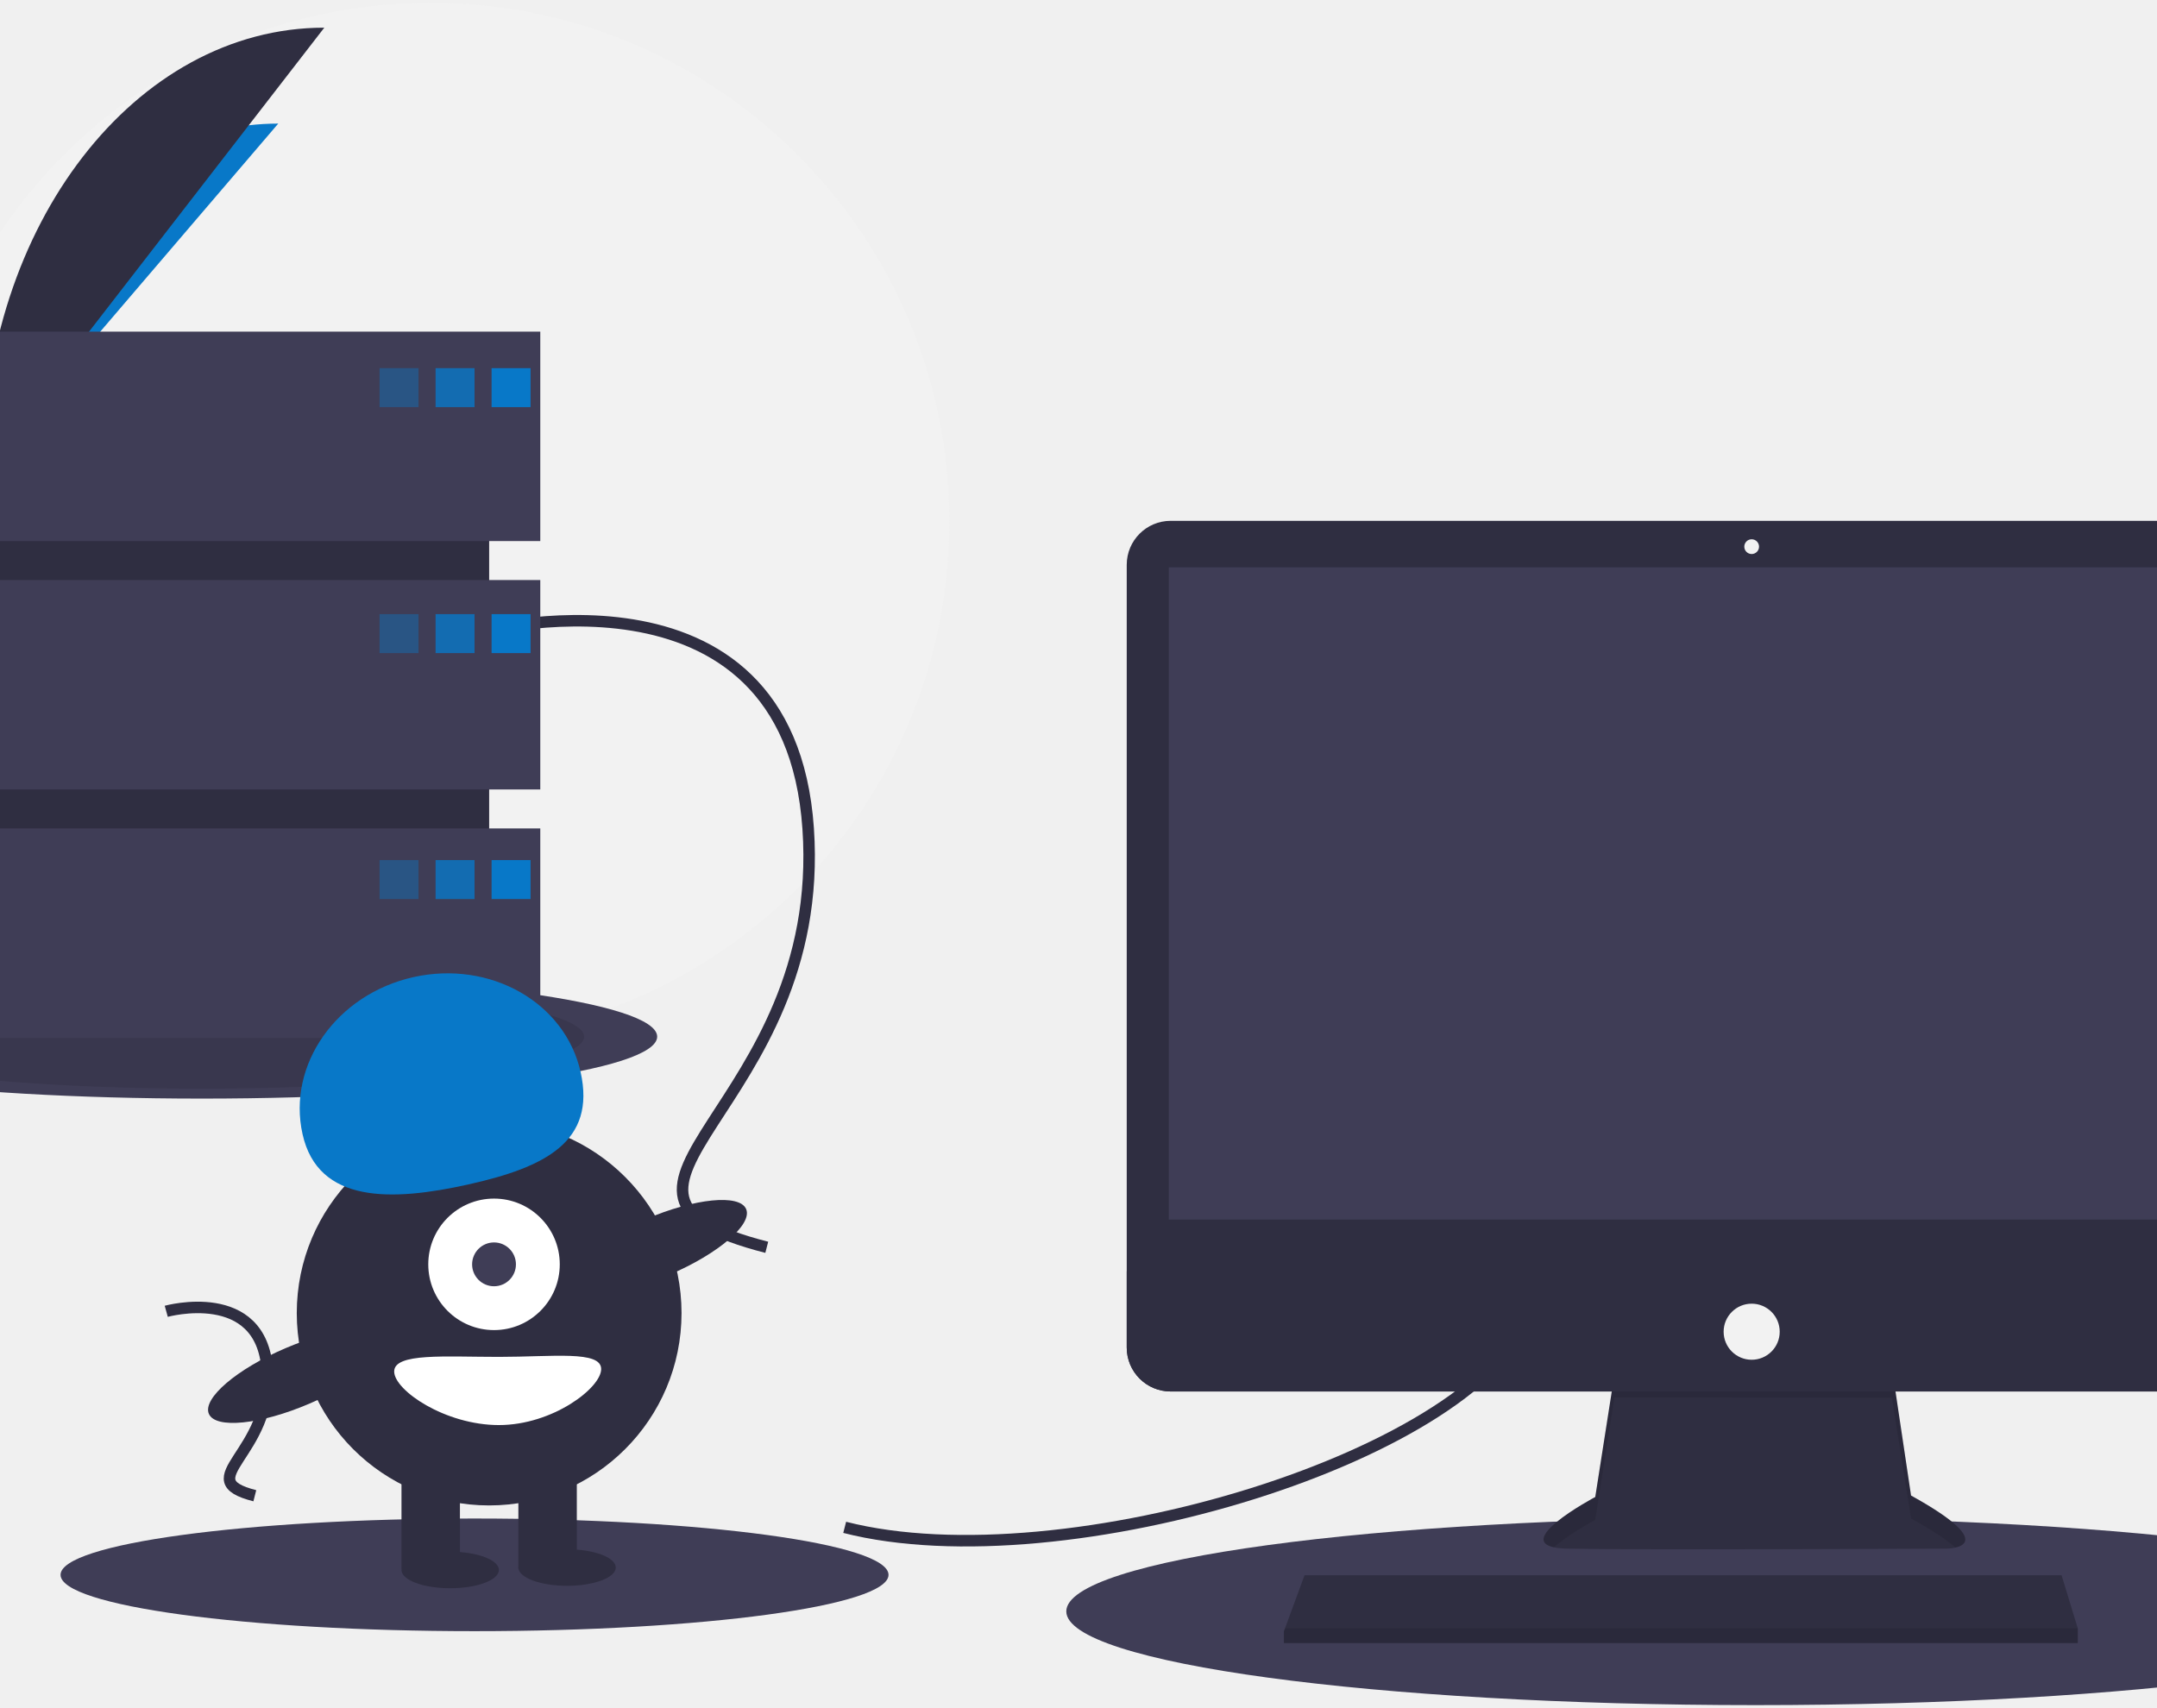
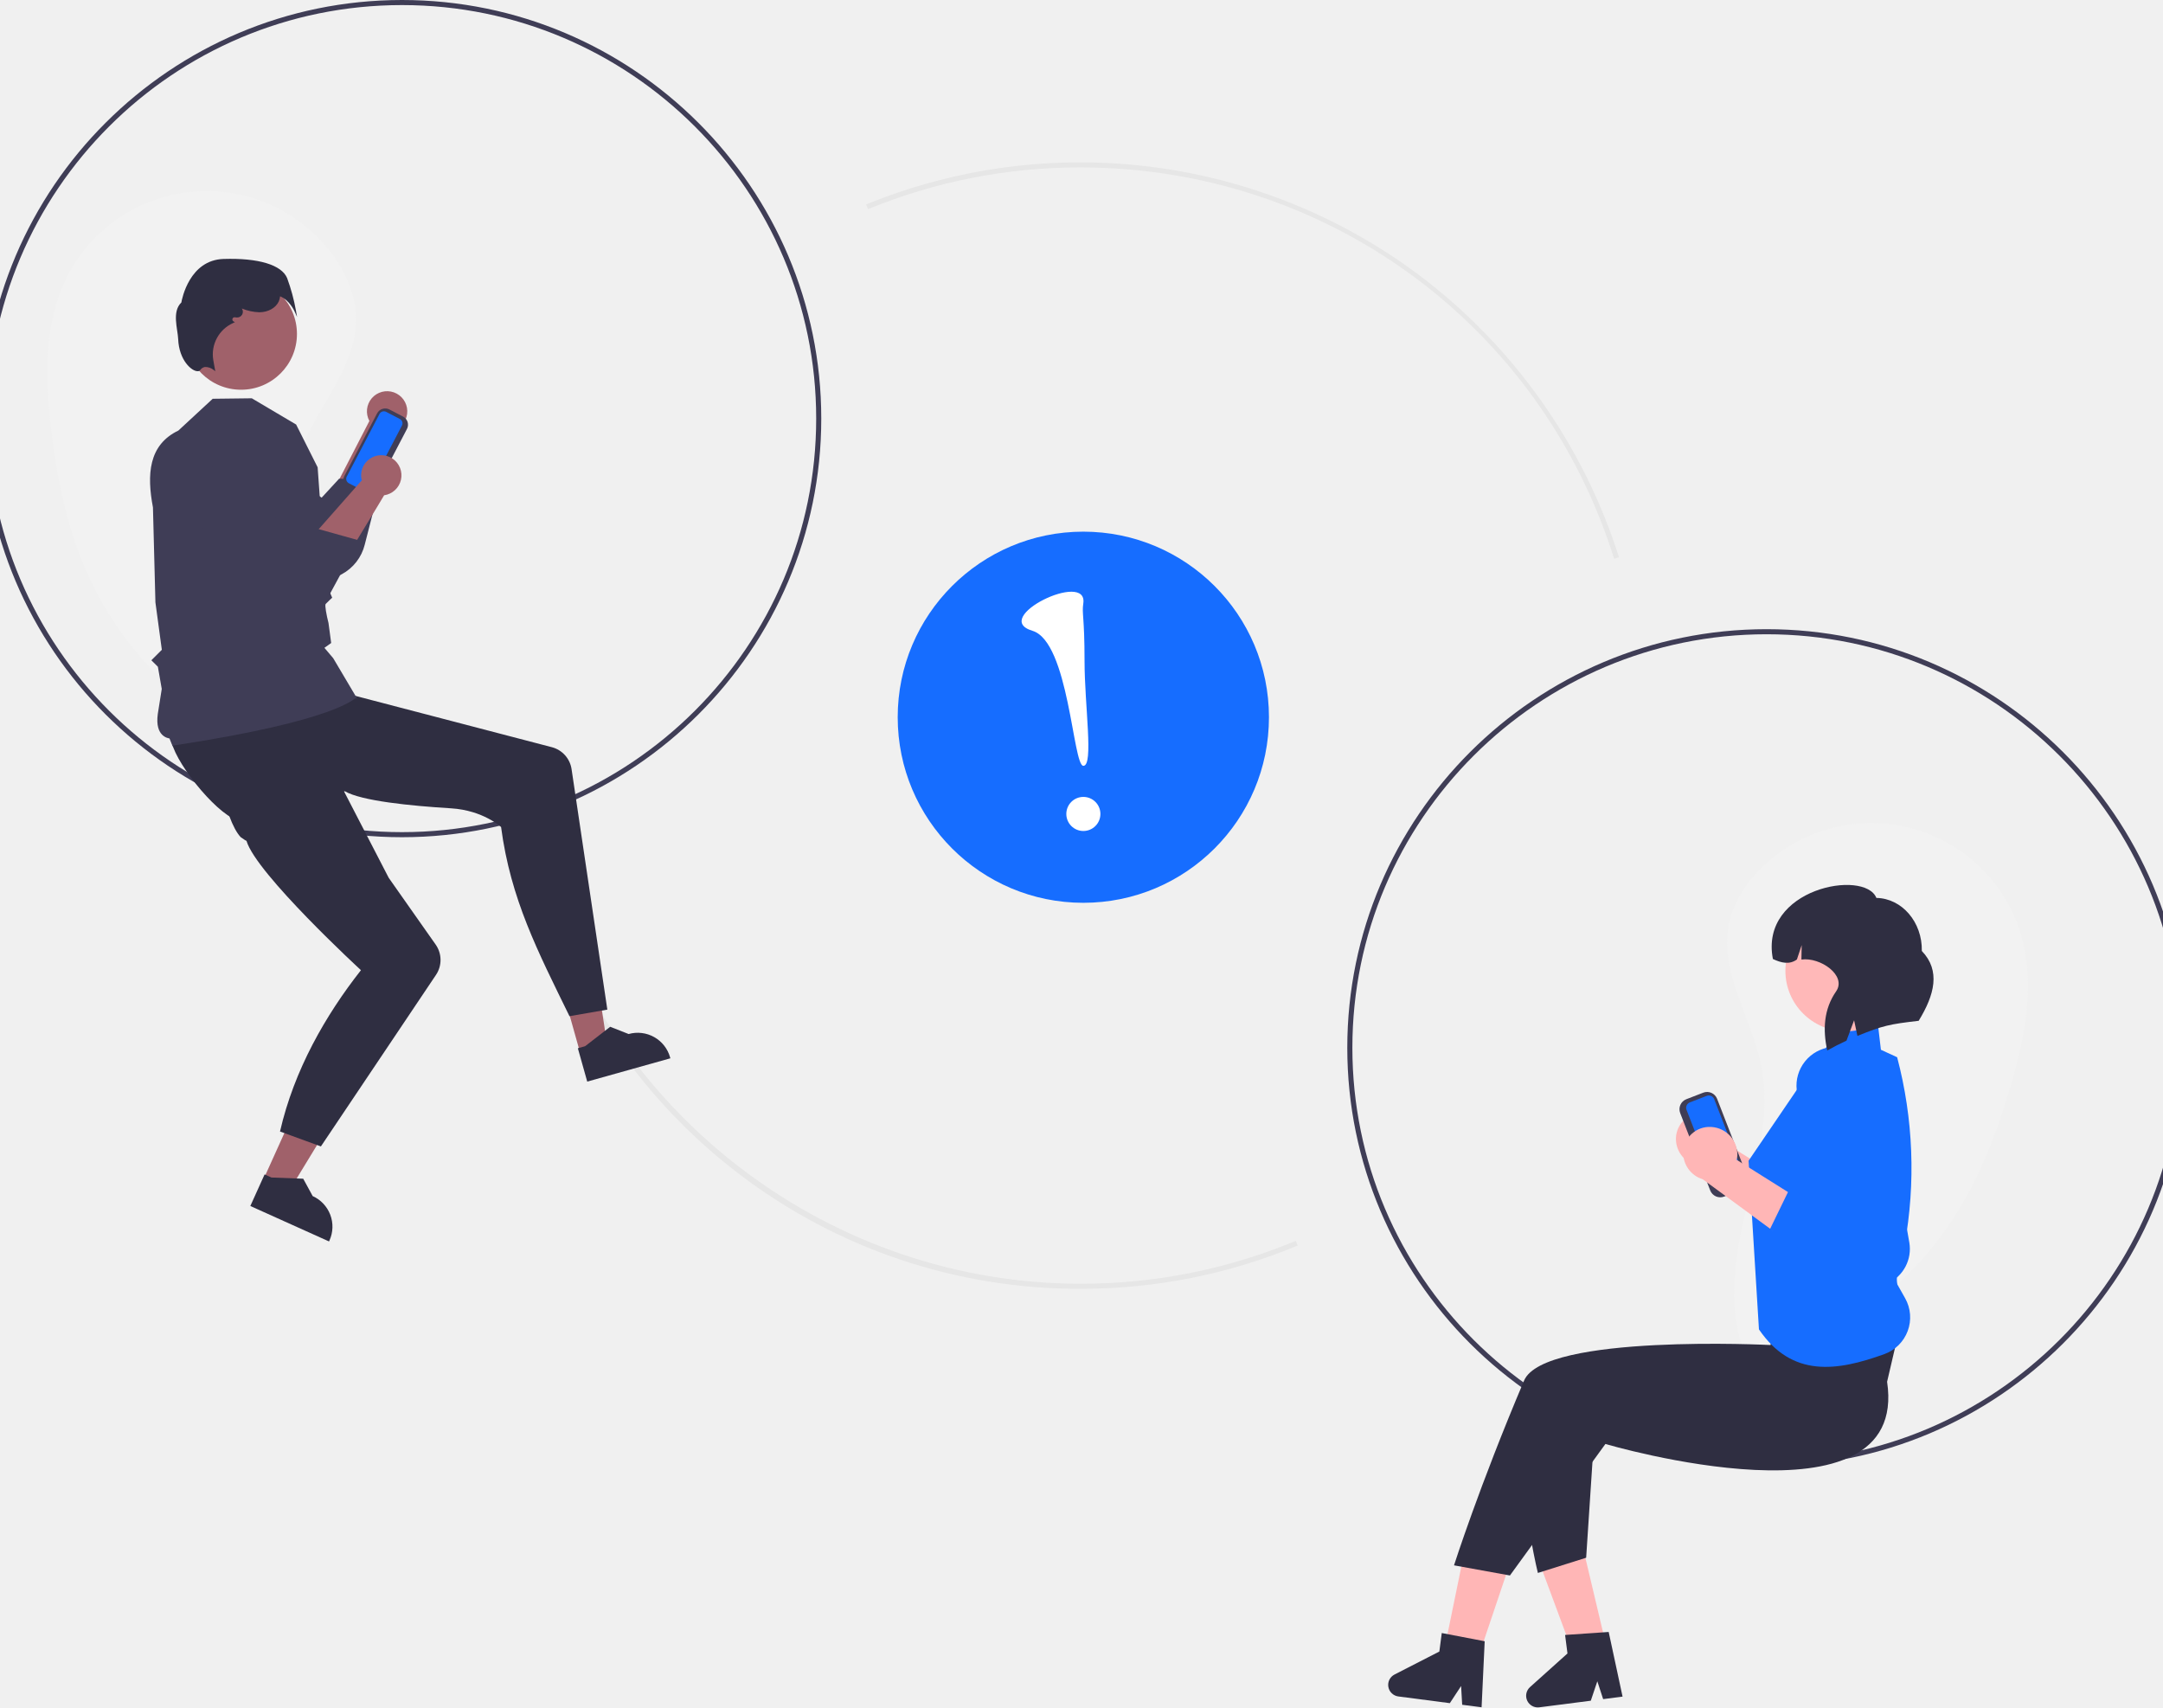
- <svg xmlns="http://www.w3.org/2000/svg" width="375" height="297" viewBox="0 0 375 297" fill="none">
-   <path d="M74.88 180.895C124.683 180.895 165.056 140.512 165.056 90.697C165.056 40.883 124.683 0.5 74.88 0.5C25.077 0.5 -15.296 40.883 -15.296 90.697C-15.296 140.512 25.077 180.895 74.88 180.895Z" fill="#F2F2F2" />
-   <path d="M-2.98 81.53C-2.98 48.344 19.989 21.49 48.375 21.49Z" fill="#0878C8" />
-   <path d="M-2.98 81.53C-2.98 39.125 23.569 4.812 56.379 4.812Z" fill="#2F2E41" />
-   <path d="M-12.662 81.948C-12.662 81.948 -6.135 81.747 -4.168 80.346C-2.201 78.945 5.871 77.273 6.359 79.519C6.847 81.766 16.167 90.694 8.798 90.753C1.43 90.813 -8.322 89.605 -10.285 88.409C-12.248 87.213 -12.662 81.948 -12.662 81.948Z" fill="#A8A8A8" />
-   <path opacity="0.2" d="M8.93 89.971C1.562 90.031 -8.191 88.823 -10.154 87.627C-11.649 86.716 -12.244 83.448 -12.444 81.94C-12.582 81.946 -12.662 81.948 -12.662 81.948C-12.662 81.948 -12.248 87.213 -10.285 88.409C-8.322 89.605 1.43 90.813 8.798 90.753C10.925 90.736 11.66 89.979 11.62 88.858C11.324 89.535 10.513 89.958 8.93 89.971Z" fill="black" />
-   <path d="M35.084 191.032C78.807 191.032 114.252 186.209 114.252 180.26C114.252 174.31 78.807 169.487 35.084 169.487C-8.64 169.487 -44.085 174.31 -44.085 180.26C-44.085 186.209 -8.64 191.032 35.084 191.032Z" fill="#3F3D56" />
-   <path opacity="0.1" d="M35.084 189.304C71.793 189.304 101.551 185.255 101.551 180.26C101.551 175.264 71.793 171.215 35.084 171.215C-1.626 171.215 -31.384 175.264 -31.384 180.26C-31.384 185.255 -1.626 189.304 35.084 189.304Z" fill="black" />
-   <path d="M305.189 296.5C371.359 296.5 425 289.201 425 280.197C425 271.193 371.359 263.893 305.189 263.893C239.019 263.893 185.377 271.193 185.377 280.197C185.377 289.201 239.019 296.5 305.189 296.5Z" fill="#3F3D56" />
-   <path d="M82.5 283.638C122.249 283.638 154.472 279.254 154.472 273.845C154.472 268.436 122.249 264.051 82.5 264.051C42.751 264.051 10.529 268.436 10.529 273.845C10.529 279.254 42.751 283.638 82.5 283.638Z" fill="#3F3D56" />
-   <path d="M146.851 265.587C184.954 275.327 258.195 252.883 266.239 227.476" stroke="#2F2E41" stroke-width="2" stroke-miterlimit="10" />
-   <path d="M82.077 110.177C82.077 110.177 137.114 94.932 140.501 144.054C143.888 193.175 95.201 207.15 133.303 216.889" stroke="#2F2E41" stroke-width="2" stroke-miterlimit="10" />
-   <path d="M28.903 228.019C28.903 228.019 45.445 223.437 46.463 238.201C47.481 252.965 32.848 257.165 44.3 260.092" stroke="#2F2E41" stroke-width="2" stroke-miterlimit="10" />
-   <path d="M280.674 239.011L277.339 260.309C277.339 260.309 260.92 269.033 272.465 269.29C284.009 269.547 338.396 269.29 338.396 269.29C338.396 269.29 348.914 269.29 332.239 260.052L328.904 237.728L280.674 239.011Z" fill="#2F2E41" />
-   <path opacity="0.1" d="M270.142 269.059C272.764 266.725 277.339 264.294 277.339 264.294L280.674 242.996L328.904 243.041L332.239 264.037C336.128 266.192 338.536 267.843 339.946 269.11C342.087 268.621 344.428 266.805 332.239 260.052L328.904 237.728L280.674 239.011L277.339 260.309C277.339 260.309 263.542 267.641 270.142 269.059Z" fill="black" />
-   <path d="M405.539 90.566H203.526C199.307 90.566 195.886 93.987 195.886 98.207V234.32C195.886 238.54 199.307 241.962 203.526 241.962H405.539C409.758 241.962 413.178 238.54 413.178 234.32V98.207C413.178 93.987 409.758 90.566 405.539 90.566Z" fill="#2F2E41" />
-   <path d="M405.867 98.649H203.198V212.067H405.867V98.649Z" fill="#3F3D56" />
-   <path d="M304.532 96.339C305.241 96.339 305.815 95.765 305.815 95.056C305.815 94.347 305.241 93.773 304.532 93.773C303.824 93.773 303.25 94.347 303.25 95.056C303.25 95.765 303.824 96.339 304.532 96.339Z" fill="#F2F2F2" />
-   <path d="M413.178 221.048V234.32C413.178 235.324 412.981 236.317 412.597 237.244C412.213 238.172 411.65 239.014 410.941 239.724C410.232 240.433 409.389 240.996 408.462 241.38C407.535 241.764 406.542 241.962 405.539 241.962H203.526C202.523 241.962 201.53 241.764 200.603 241.38C199.676 240.996 198.833 240.433 198.124 239.724C197.414 239.014 196.852 238.172 196.468 237.244C196.084 236.317 195.886 235.324 195.886 234.32V221.048H413.178Z" fill="#2F2E41" />
-   <path d="M361.229 283.147V285.713H223.208V283.66L223.398 283.147L226.8 273.909H358.406L361.229 283.147Z" fill="#2F2E41" />
-   <path d="M304.533 236.445C307.225 236.445 309.407 234.262 309.407 231.569C309.407 228.877 307.225 226.694 304.533 226.694C301.841 226.694 299.658 228.877 299.658 231.569C299.658 234.262 301.841 236.445 304.533 236.445Z" fill="#F2F2F2" />
-   <path opacity="0.1" d="M361.229 283.147V285.713H223.208V283.66L223.398 283.147H361.229Z" fill="black" />
-   <path d="M85.04 67.831H-3.019V170.308H85.04V67.831Z" fill="#2F2E41" />
-   <path d="M93.931 57.667H-11.91V94.085H93.931V57.667Z" fill="#3F3D56" />
-   <path d="M93.931 100.861H-11.91V137.278H93.931V100.861Z" fill="#3F3D56" />
-   <path d="M93.931 144.054H-11.91V180.471H93.931V144.054Z" fill="#3F3D56" />
-   <path opacity="0.4" d="M72.763 64.019H65.989V70.795H72.763V64.019Z" fill="#0878C8" />
-   <path opacity="0.8" d="M82.5 64.019H75.726V70.795H82.5V64.019Z" fill="#0878C8" />
-   <path d="M92.237 64.019H85.464V70.795H92.237V64.019Z" fill="#0878C8" />
-   <path opacity="0.4" d="M72.763 106.789H65.989V113.564H72.763V106.789Z" fill="#0878C8" />
-   <path opacity="0.8" d="M82.5 106.789H75.726V113.564H82.5V106.789Z" fill="#0878C8" />
-   <path d="M92.237 106.789H85.464V113.564H92.237V106.789Z" fill="#0878C8" />
-   <path opacity="0.4" d="M72.763 149.559H65.989V156.334H72.763V149.559Z" fill="#0878C8" />
-   <path opacity="0.8" d="M82.5 149.559H75.726V156.334H82.5V149.559Z" fill="#0878C8" />
-   <path d="M92.237 149.559H85.464V156.334H92.237V149.559Z" fill="#0878C8" />
-   <path d="M85.04 261.776C103.512 261.776 118.486 246.798 118.486 228.323C118.486 209.847 103.512 194.869 85.04 194.869C66.569 194.869 51.595 209.847 51.595 228.323C51.595 246.798 66.569 261.776 85.04 261.776Z" fill="#2F2E41" />
-   <path d="M79.96 254.577H69.799V272.786H79.96V254.577Z" fill="#2F2E41" />
-   <path d="M100.281 254.577H90.121V272.786H100.281V254.577Z" fill="#2F2E41" />
-   <path d="M78.267 276.174C82.943 276.174 86.734 274.752 86.734 272.998C86.734 271.244 82.943 269.822 78.267 269.822C73.59 269.822 69.799 271.244 69.799 272.998C69.799 274.752 73.59 276.174 78.267 276.174Z" fill="#2F2E41" />
-   <path d="M98.588 275.75C103.264 275.75 107.055 274.328 107.055 272.574C107.055 270.82 103.264 269.398 98.588 269.398C93.912 269.398 90.121 270.82 90.121 272.574C90.121 274.328 93.912 275.75 98.588 275.75Z" fill="#2F2E41" />
-   <path d="M85.887 231.287C92.2 231.287 97.318 226.168 97.318 219.853C97.318 213.539 92.2 208.42 85.887 208.42C79.574 208.42 74.456 213.539 74.456 219.853C74.456 226.168 79.574 231.287 85.887 231.287Z" fill="white" />
-   <path d="M85.887 223.665C87.991 223.665 89.697 221.958 89.697 219.853C89.697 217.749 87.991 216.042 85.887 216.042C83.783 216.042 82.077 217.749 82.077 219.853C82.077 221.958 83.783 223.665 85.887 223.665Z" fill="#3F3D56" />
-   <path d="M52.597 197.212C49.896 185.115 58.529 172.891 71.879 169.909C85.228 166.928 98.239 174.317 100.94 186.415C103.64 198.512 94.793 202.974 81.444 205.955C68.094 208.937 55.298 209.309 52.597 197.212Z" fill="#0878C8" />
-   <path d="M116.409 221.65C124.9 218.015 130.858 212.907 129.717 210.241C128.576 207.575 120.768 208.361 112.278 211.995C103.787 215.63 97.829 220.738 98.969 223.405C100.11 226.071 107.918 225.285 116.409 221.65Z" fill="#2F2E41" />
-   <path d="M53.751 244.094C62.242 240.459 68.2 235.351 67.059 232.685C65.919 230.019 58.111 230.804 49.62 234.439C41.129 238.074 35.171 243.182 36.312 245.848C37.453 248.514 45.261 247.729 53.751 244.094Z" fill="#2F2E41" />
-   <path d="M104.515 238.062C104.515 241.336 96.087 247.802 86.734 247.802C77.381 247.802 68.529 241.76 68.529 238.486C68.529 235.211 77.381 235.945 86.734 235.945C96.087 235.945 104.515 234.788 104.515 238.062Z" fill="white" />
+ <svg xmlns="http://www.w3.org/2000/svg" width="375" height="296" viewBox="0 0 375 296" fill="none">
+   <g clip-path="url(#clip0_31571_142762)">
+     <path d="M46.831 130.253C32.613 124.291 21.215 113.129 14.971 99.052C11.477 91.077 9.772 82.43 8.801 73.78C7.848 65.294 7.653 56.343 11.311 48.624C13.314 44.398 16.38 40.761 20.209 38.07C24.038 35.378 28.501 33.722 33.161 33.265C37.822 32.807 42.522 33.562 46.804 35.457C51.085 37.352 54.802 40.322 57.591 44.077C59.993 47.309 61.681 51.188 61.724 55.212C61.814 63.652 55.016 70.426 52.034 78.324C48.952 86.487 50.062 95.53 50.586 104.237C51.11 112.945 50.778 122.384 45.486 129.325" fill="#F2F2F2" />
+     <path d="M301.834 236.982C316.849 233.471 329.952 224.362 338.46 211.522C343.237 204.241 346.364 195.998 348.766 187.632C351.123 179.423 352.811 170.63 350.493 162.41C349.224 157.909 346.809 153.814 343.483 150.522C340.157 147.23 336.034 144.855 331.515 143.628C326.996 142.4 322.236 142.362 317.698 143.518C313.16 144.673 308.999 146.982 305.621 150.221C302.713 153.008 300.401 156.551 299.686 160.511C298.187 168.819 303.758 176.629 305.379 184.914C307.055 193.475 304.448 202.207 302.477 210.705C300.506 219.203 299.256 228.566 303.315 236.29" fill="#F2F2F2" />
+     <path d="M187.321 223.428C165.919 223.496 145.096 216.489 128.101 203.501C111.461 190.809 99.305 173.155 93.395 153.1L94.241 152.854C106.193 193.889 144.469 222.548 187.321 222.548C200.134 222.572 212.823 220.045 224.646 215.113L224.985 215.925C213.055 220.901 200.251 223.452 187.321 223.428Z" fill="#E6E6E6" />
+     <path d="M279.841 96.868C267.128 56.291 229.947 29.028 187.321 29.028C174.69 29.005 162.178 31.461 150.496 36.257L150.16 35.443C165.788 29.054 182.804 26.806 199.558 28.919C216.312 31.032 232.234 37.433 245.779 47.501C262.263 59.83 274.468 77.001 280.682 96.606L279.841 96.868Z" fill="#E6E6E6" />
+     <path d="M306.272 254.215C266.19 254.215 233.58 221.66 233.58 181.645C233.58 141.63 266.19 109.075 306.272 109.075C346.355 109.075 378.964 141.63 378.964 181.645C378.964 221.66 346.355 254.215 306.272 254.215ZM306.272 109.955C266.676 109.955 234.461 142.115 234.461 181.645C234.461 221.175 266.676 253.335 306.272 253.335C345.869 253.335 378.083 221.175 378.083 181.645C378.083 142.115 345.869 109.955 306.272 109.955Z" fill="#3F3D56" />
+     <path d="M69.692 145.14C29.61 145.14 -3 112.585 -3 72.57C-3 32.555 29.61 0 69.692 0C109.775 0 142.384 32.555 142.384 72.57C142.384 112.585 109.775 145.14 69.692 145.14ZM69.692 0.88C30.095 0.88 -2.119 33.04 -2.119 72.57C-2.119 112.1 30.095 144.26 69.692 144.26C109.289 144.26 141.503 112.1 141.503 72.57C141.503 33.04 109.289 0.88 69.692 0.88Z" fill="#3F3D56" />
+     <path d="M64.04 72.978L57.621 85.424L63.959 89.052C63.959 89.052 68.307 75.071 68.435 74.541C69.091 74.273 69.65 73.813 70.038 73.222C70.426 72.63 70.625 71.935 70.609 71.228C70.593 70.521 70.362 69.836 69.947 69.263C69.532 68.69 68.953 68.256 68.286 68.019C67.618 67.782 66.895 67.752 66.21 67.934C65.526 68.117 64.913 68.502 64.453 69.04C63.993 69.577 63.707 70.242 63.633 70.945C63.56 71.648 63.702 72.357 64.04 72.978Z" fill="#A0616A" />
+     <path d="M31.097 74.671C33.961 85.262 44.253 91.989 52.799 100.053C53.852 100.422 54.97 100.567 56.081 100.48C57.193 100.393 58.275 100.075 59.257 99.547C60.239 99.019 61.099 98.292 61.784 97.412C62.468 96.533 62.961 95.521 63.231 94.441L66.112 83.187L58.791 82.992L55.761 86.279L45.957 79.305L31.097 74.671Z" fill="#3F3D56" />
+     <path d="M295.465 192.921C296.708 193.002 297.871 193.565 298.705 194.488C299.539 195.412 299.979 196.624 299.932 197.867C299.918 198.119 299.884 198.37 299.829 198.617L313.945 207.495L306.141 210.941L293.932 201.982C292.925 201.674 292.048 201.043 291.438 200.186C290.828 199.329 290.519 198.294 290.56 197.243C290.589 196.646 290.736 196.06 290.992 195.518C291.248 194.977 291.608 194.492 292.052 194.09C292.496 193.688 293.015 193.377 293.579 193.175C294.143 192.973 294.742 192.884 295.34 192.913C295.382 192.915 295.424 192.918 295.465 192.921Z" fill="#FFB6B6" />
+     <path d="M309.078 203.46L305.579 210.666L319.412 219.553C320.396 220.19 321.527 220.566 322.698 220.645C323.869 220.723 325.04 220.501 326.101 220C327.391 219.384 328.445 218.366 329.104 217.1C329.764 215.833 329.993 214.387 329.758 212.979L325.269 187.398C324.968 185.607 323.991 184.001 322.539 182.908C321.087 181.815 319.271 181.318 317.464 181.521C315.687 181.715 314.059 182.606 312.94 183.998C311.82 185.39 311.301 187.169 311.495 188.944C311.503 189.013 311.511 189.082 311.521 189.151C311.555 189.397 311.602 189.641 311.662 189.882L316.562 208.075L309.078 203.46Z" fill="#166DFF" />
+     <path d="M296.505 206.381L291.296 192.963C291.118 192.504 291.13 191.993 291.329 191.542C291.529 191.092 291.899 190.739 292.358 190.56L295.288 189.427C295.748 189.249 296.26 189.261 296.711 189.46C297.162 189.659 297.516 190.029 297.694 190.487L302.904 203.906C303.081 204.365 303.069 204.876 302.87 205.327C302.671 205.777 302.301 206.13 301.841 206.309L298.912 207.442C298.452 207.619 297.94 207.607 297.489 207.409C297.038 207.21 296.684 206.84 296.505 206.381Z" fill="#3F3D56" />
+     <path d="M292.967 191.112C292.719 191.208 292.52 191.399 292.413 191.641C292.305 191.884 292.299 192.159 292.395 192.407L297.604 205.825C297.7 206.073 297.891 206.272 298.134 206.379C298.377 206.486 298.653 206.492 298.901 206.397L301.83 205.263C302.078 205.167 302.277 204.977 302.384 204.734C302.492 204.491 302.498 204.216 302.402 203.969L297.193 190.55C297.097 190.303 296.906 190.104 296.663 189.997C296.42 189.89 296.144 189.883 295.896 189.979L292.967 191.112Z" fill="#166DFF" />
+     <path d="M308.094 234.381H327.877V214.631H308.094V234.381Z" fill="#FFB8B8" />
+     <path d="M261.18 272.794L253.625 270.257L249.418 290.787L254.537 292.507L261.18 272.794Z" fill="#FFB6B6" />
+     <path d="M274.579 268.888L266.822 270.72L274.117 290.369L279.373 289.128L274.579 268.888Z" fill="#FFB6B6" />
+     <path d="M327.167 239.54C331.132 265.929 278.331 250.327 278.331 250.327L261.776 273.127L252.083 271.368C252.083 271.368 256.445 257.681 264.233 239.332C267.692 231.183 306.967 233.175 306.967 233.175L307.783 226.785L330.251 226.345L327.167 239.54Z" fill="#2F2E41" />
+     <path d="M276.664 244.666L262.284 244.996C264.589 264.791 266.622 272.687 266.622 272.687L274.993 270.049L276.664 244.666Z" fill="#2F2E41" />
+     <path d="M315.866 182.539L319.848 177.429L325.528 177.183L326.095 181.989L328.909 183.284C331.72 193.943 332.154 205.087 330.181 215.931C329.804 216.285 329.528 216.734 329.382 217.23C329.237 217.727 329.226 218.253 329.353 218.754L329.535 219.481L329.518 219.507C328.919 220.45 328.716 221.591 328.952 222.683L330.296 225.067C330.779 225.924 331.068 226.876 331.145 227.857C331.221 228.837 331.083 229.823 330.739 230.744C330.396 231.666 329.855 232.502 329.155 233.194C328.455 233.885 327.613 234.417 326.686 234.751C318.425 237.741 310.68 238.854 304.95 230.465L303.149 201.23L315.866 182.539Z" fill="#166DFF" />
+     <path d="M320.037 178.786C325.837 178.786 330.539 174.092 330.539 168.302C330.539 162.511 325.837 157.817 320.037 157.817C314.237 157.817 309.535 162.511 309.535 168.302C309.535 174.092 314.237 178.786 320.037 178.786Z" fill="#FFB8B8" />
+     <path d="M325.309 155.663C329.756 155.748 333.283 159.866 333.187 164.86C336.477 168.288 335.389 172.482 332.64 176.968C327.61 177.55 326.436 177.793 322.025 179.589L321.444 176.878L320.126 180.409C319.006 180.925 317.893 181.491 316.789 182.108C315.996 178.474 316.192 174.943 318.325 171.867C320.219 169.134 315.609 165.89 312.312 166.348L312.36 163.839L311.532 166.334C310.247 167.276 308.825 166.935 307.367 166.254C305.003 153.987 323.306 150.633 325.309 155.663Z" fill="#2F2E41" />
+     <path d="M256.864 295.979L253.498 295.54L253.312 292.289L251.358 295.261L242.431 294.097C242.003 294.041 241.604 293.85 241.292 293.552C240.981 293.254 240.773 292.864 240.699 292.44C240.625 292.015 240.689 291.579 240.881 291.193C241.074 290.807 241.384 290.493 241.768 290.296L249.541 286.31L249.961 283.103L257.401 284.528L256.864 295.979Z" fill="#2F2E41" />
+     <path d="M281.305 294.129L277.938 294.561L276.928 291.465L275.798 294.836L266.868 295.983C266.44 296.038 266.005 295.955 265.628 295.746C265.25 295.537 264.95 295.213 264.77 294.822C264.59 294.43 264.54 293.991 264.627 293.57C264.715 293.148 264.935 292.765 265.256 292.477L271.754 286.644L271.34 283.436L278.898 282.919L281.305 294.129Z" fill="#2F2E41" />
+     <path d="M296.731 195.374C297.975 195.455 299.137 196.017 299.971 196.941C300.805 197.865 301.245 199.077 301.198 200.32C301.184 200.572 301.15 200.823 301.095 201.07L315.211 209.948L307.407 213.394L295.198 204.435C294.191 204.127 293.314 203.496 292.704 202.639C292.094 201.781 291.785 200.747 291.826 199.696C291.855 199.098 292.002 198.512 292.258 197.971C292.514 197.43 292.874 196.945 293.318 196.543C293.762 196.141 294.281 195.83 294.845 195.628C295.409 195.426 296.008 195.337 296.606 195.366C296.648 195.368 296.69 195.371 296.731 195.374Z" fill="#FFB6B6" />
+     <path d="M310.344 205.913L306.845 213.119L320.678 222.005C321.662 222.643 322.794 223.019 323.964 223.097C325.135 223.176 326.306 222.954 327.367 222.453C328.657 221.837 329.711 220.819 330.37 219.552C331.03 218.286 331.259 216.84 331.024 215.432L326.535 189.851C326.234 188.06 325.257 186.454 323.805 185.36C322.353 184.267 320.537 183.771 318.73 183.974C317.85 184.07 316.998 184.338 316.221 184.763C315.445 185.188 314.76 185.762 314.206 186.451C313.652 187.14 313.239 187.932 312.991 188.78C312.743 189.629 312.665 190.518 312.761 191.397C312.769 191.466 312.777 191.535 312.787 191.604C312.821 191.85 312.868 192.094 312.929 192.335L317.829 210.528L310.344 205.913Z" fill="#166DFF" />
+     <path d="M45.644 204.523L50.082 206.521L59.914 190.386L53.365 187.436L45.644 204.523Z" fill="#A0616A" />
+     <path d="M43.4 209.073L57.044 215.218L57.122 215.046C57.758 213.64 57.808 212.039 57.261 210.597C56.714 209.154 55.616 207.987 54.208 207.352L52.568 204.342L47.065 204.135L45.873 203.599L43.4 209.073Z" fill="#2F2E41" />
+     <path d="M100.601 182.58L105.288 181.266L102.443 162.594L95.526 164.533L100.601 182.58Z" fill="#A0616A" />
+     <path d="M101.809 187.507L116.221 183.468L116.169 183.286C115.752 181.801 114.76 180.542 113.413 179.787C112.066 179.031 110.473 178.841 108.985 179.258L105.792 178.002L101.441 181.372L100.183 181.725L101.809 187.507Z" fill="#2F2E41" />
+     <path d="M29.671 128.021C29.791 131.482 37.165 140.821 41.043 142.16C41.702 142.388 42.088 142.513 42.088 142.513L43.437 142.106L59.783 137.169C62.646 138.849 71.184 139.704 78.19 140.131C83.766 140.47 86.874 143.381 86.874 143.381C88.519 155.871 93.262 164.976 98.731 176.167L105.294 175.028L99.094 133.343C98.96 132.442 98.564 131.601 97.955 130.924C97.346 130.246 96.552 129.762 95.67 129.532L51.065 117.884C51.065 117.884 48.605 117.44 43.417 119.938C34.876 124.052 29.586 125.502 29.671 128.021Z" fill="#2F2E41" />
+     <path d="M38.194 127.351C36.698 130.476 38.915 142.16 41.735 145.136L42.483 145.644L42.736 145.776C44.428 151.487 62.578 168.192 62.578 168.192C56.447 175.989 50.983 185.502 48.545 196.159L55.634 198.745L75.589 169.005C76.112 168.226 76.386 167.308 76.376 166.37C76.366 165.433 76.071 164.52 75.532 163.753L67.391 152.176L54.126 126.525C44.647 126.233 39.284 125.078 38.194 127.351Z" fill="#2F2E41" />
+     <path d="M29.938 129.381C29.916 129.381 29.396 128.024 29.386 128.021C29.209 127.971 26.817 127.736 27.355 123.783L28.043 119.432L27.372 115.591L26.242 114.463L28.058 112.65L26.945 104.427L26.517 87.964C25.445 82.308 25.725 77.136 30.92 74.645L36.877 69.13L43.654 69.048L51.343 73.599L55.069 81.014L56.514 101.108L57.593 103.621L57.501 103.705C57.493 103.711 56.775 104.36 56.452 104.717C56.295 104.939 56.589 106.595 56.951 108.001L57.416 111.472L56.245 112.307L57.767 114.103L61.918 121.107L61.669 121.045C61.389 120.975 58.779 124.887 30.13 129.236C29.997 129.256 29.993 129.381 29.938 129.381Z" fill="#3F3D56" />
+     <path d="M62.743 85.893L60.371 84.658C59.999 84.463 59.72 84.13 59.594 83.73C59.468 83.33 59.506 82.896 59.7 82.524L65.378 71.66C65.573 71.289 65.907 71.01 66.308 70.884C66.708 70.758 67.143 70.796 67.515 70.99L69.887 72.225C70.259 72.42 70.539 72.754 70.665 73.154C70.79 73.554 70.752 73.987 70.558 74.359L64.88 85.223C64.685 85.594 64.351 85.874 63.95 85.999C63.55 86.125 63.116 86.087 62.743 85.893Z" fill="#3F3D56" />
+     <path d="M66.948 71.4C66.747 71.295 66.513 71.275 66.297 71.343C66.081 71.41 65.901 71.561 65.796 71.761L60.118 82.625C60.014 82.825 59.993 83.059 60.061 83.274C60.129 83.49 60.279 83.67 60.48 83.774L62.852 85.01C63.052 85.114 63.286 85.135 63.502 85.067C63.718 84.999 63.898 84.849 64.003 84.648L69.681 73.785C69.786 73.584 69.806 73.351 69.739 73.135C69.671 72.92 69.52 72.74 69.32 72.635L66.948 71.4Z" fill="#166DFF" />
+     <path d="M41.792 67.565C47.144 67.565 51.483 63.234 51.483 57.891C51.483 52.548 47.144 48.217 41.792 48.217C36.441 48.217 32.102 52.548 32.102 57.891C32.102 63.234 36.441 67.565 41.792 67.565Z" fill="#A0616A" />
+     <path d="M37.027 64.122C36.602 63.785 36.072 63.607 35.529 63.62C35.361 63.648 35.2 63.711 35.058 63.805C34.916 63.899 34.795 64.022 34.705 64.167C34.654 64.23 34.589 64.28 34.514 64.312C34.439 64.343 34.358 64.356 34.277 64.348C33.243 64.386 31.039 62.471 30.889 58.776C30.817 57.02 29.765 54.048 31.44 52.439C31.552 51.789 32.861 45.077 38.758 44.892C44.795 44.7 48.815 45.911 49.78 48.208C50.451 50.032 50.96 51.911 51.304 53.823L51.506 54.96L51.033 53.906C51.024 53.887 50.161 52 48.561 51.37C48.535 51.677 48.457 51.978 48.33 52.259C47.808 53.388 46.492 54.125 44.977 54.137C43.93 54.105 42.898 53.883 41.931 53.483C42.04 53.641 42.102 53.827 42.108 54.019C42.114 54.21 42.064 54.4 41.965 54.564C41.865 54.729 41.72 54.861 41.547 54.945C41.374 55.029 41.181 55.061 40.99 55.038L40.71 55.003C40.622 54.992 40.532 55.012 40.458 55.06C40.383 55.108 40.327 55.181 40.3 55.265C40.273 55.35 40.277 55.441 40.31 55.523C40.343 55.606 40.405 55.673 40.483 55.715L40.73 55.847L40.431 55.992C39.226 56.528 38.233 57.448 37.608 58.608C36.982 59.767 36.76 61.101 36.974 62.4L37.323 64.36L37.027 64.122Z" fill="#2F2E41" />
+     <path d="M62.715 83.277L53.45 93.785L58.712 98.846C58.712 98.846 66.343 86.345 66.596 85.862C67.297 85.762 67.952 85.452 68.472 84.973C68.993 84.494 69.356 83.868 69.513 83.178C69.67 82.489 69.613 81.768 69.351 81.111C69.089 80.454 68.633 79.893 68.043 79.5C67.454 79.108 66.76 78.903 66.051 78.913C65.343 78.924 64.655 79.148 64.077 79.558C63.5 79.967 63.06 80.542 62.817 81.206C62.574 81.87 62.538 82.592 62.715 83.277Z" fill="#A0616A" />
+     <path d="M30.352 76.901C30.543 87.87 38.882 96.898 45.202 106.8C46.133 107.413 47.181 107.826 48.281 108.012C49.38 108.198 50.507 108.153 51.588 107.88C52.669 107.607 53.681 107.111 54.56 106.425C55.438 105.739 56.164 104.877 56.69 103.896L62.231 93.682L55.179 91.711L51.437 94.162L43.633 85.012L30.352 76.901Z" fill="#3F3D56" />
+     <path d="M187.817 156.511C205.591 156.511 220 142.107 220 124.339C220 106.571 205.591 92.168 187.817 92.168C170.043 92.168 155.635 106.571 155.635 124.339C155.635 142.107 170.043 156.511 187.817 156.511Z" fill="#166DFF" />
+     <path d="M187.823 144.061C189.455 144.061 190.778 142.739 190.778 141.107C190.778 139.476 189.455 138.153 187.823 138.153C186.191 138.153 184.868 139.476 184.868 141.107C184.868 142.739 186.191 144.061 187.823 144.061Z" fill="white" />
+     <path d="M187.811 104.618C187.539 106.421 188.026 106.798 188.028 114.571C188.031 122.344 189.644 132.766 187.82 132.767C185.996 132.767 185.329 111.259 178.996 109.355C171.549 107.117 188.689 98.781 187.811 104.618Z" fill="white" />
+   </g>
+   <defs>
+     <clipPath id="clip0_31571_142762">
+       <rect width="381.964" height="296" fill="white" transform="translate(-3)" />
+     </clipPath>
+   </defs>
</svg>
